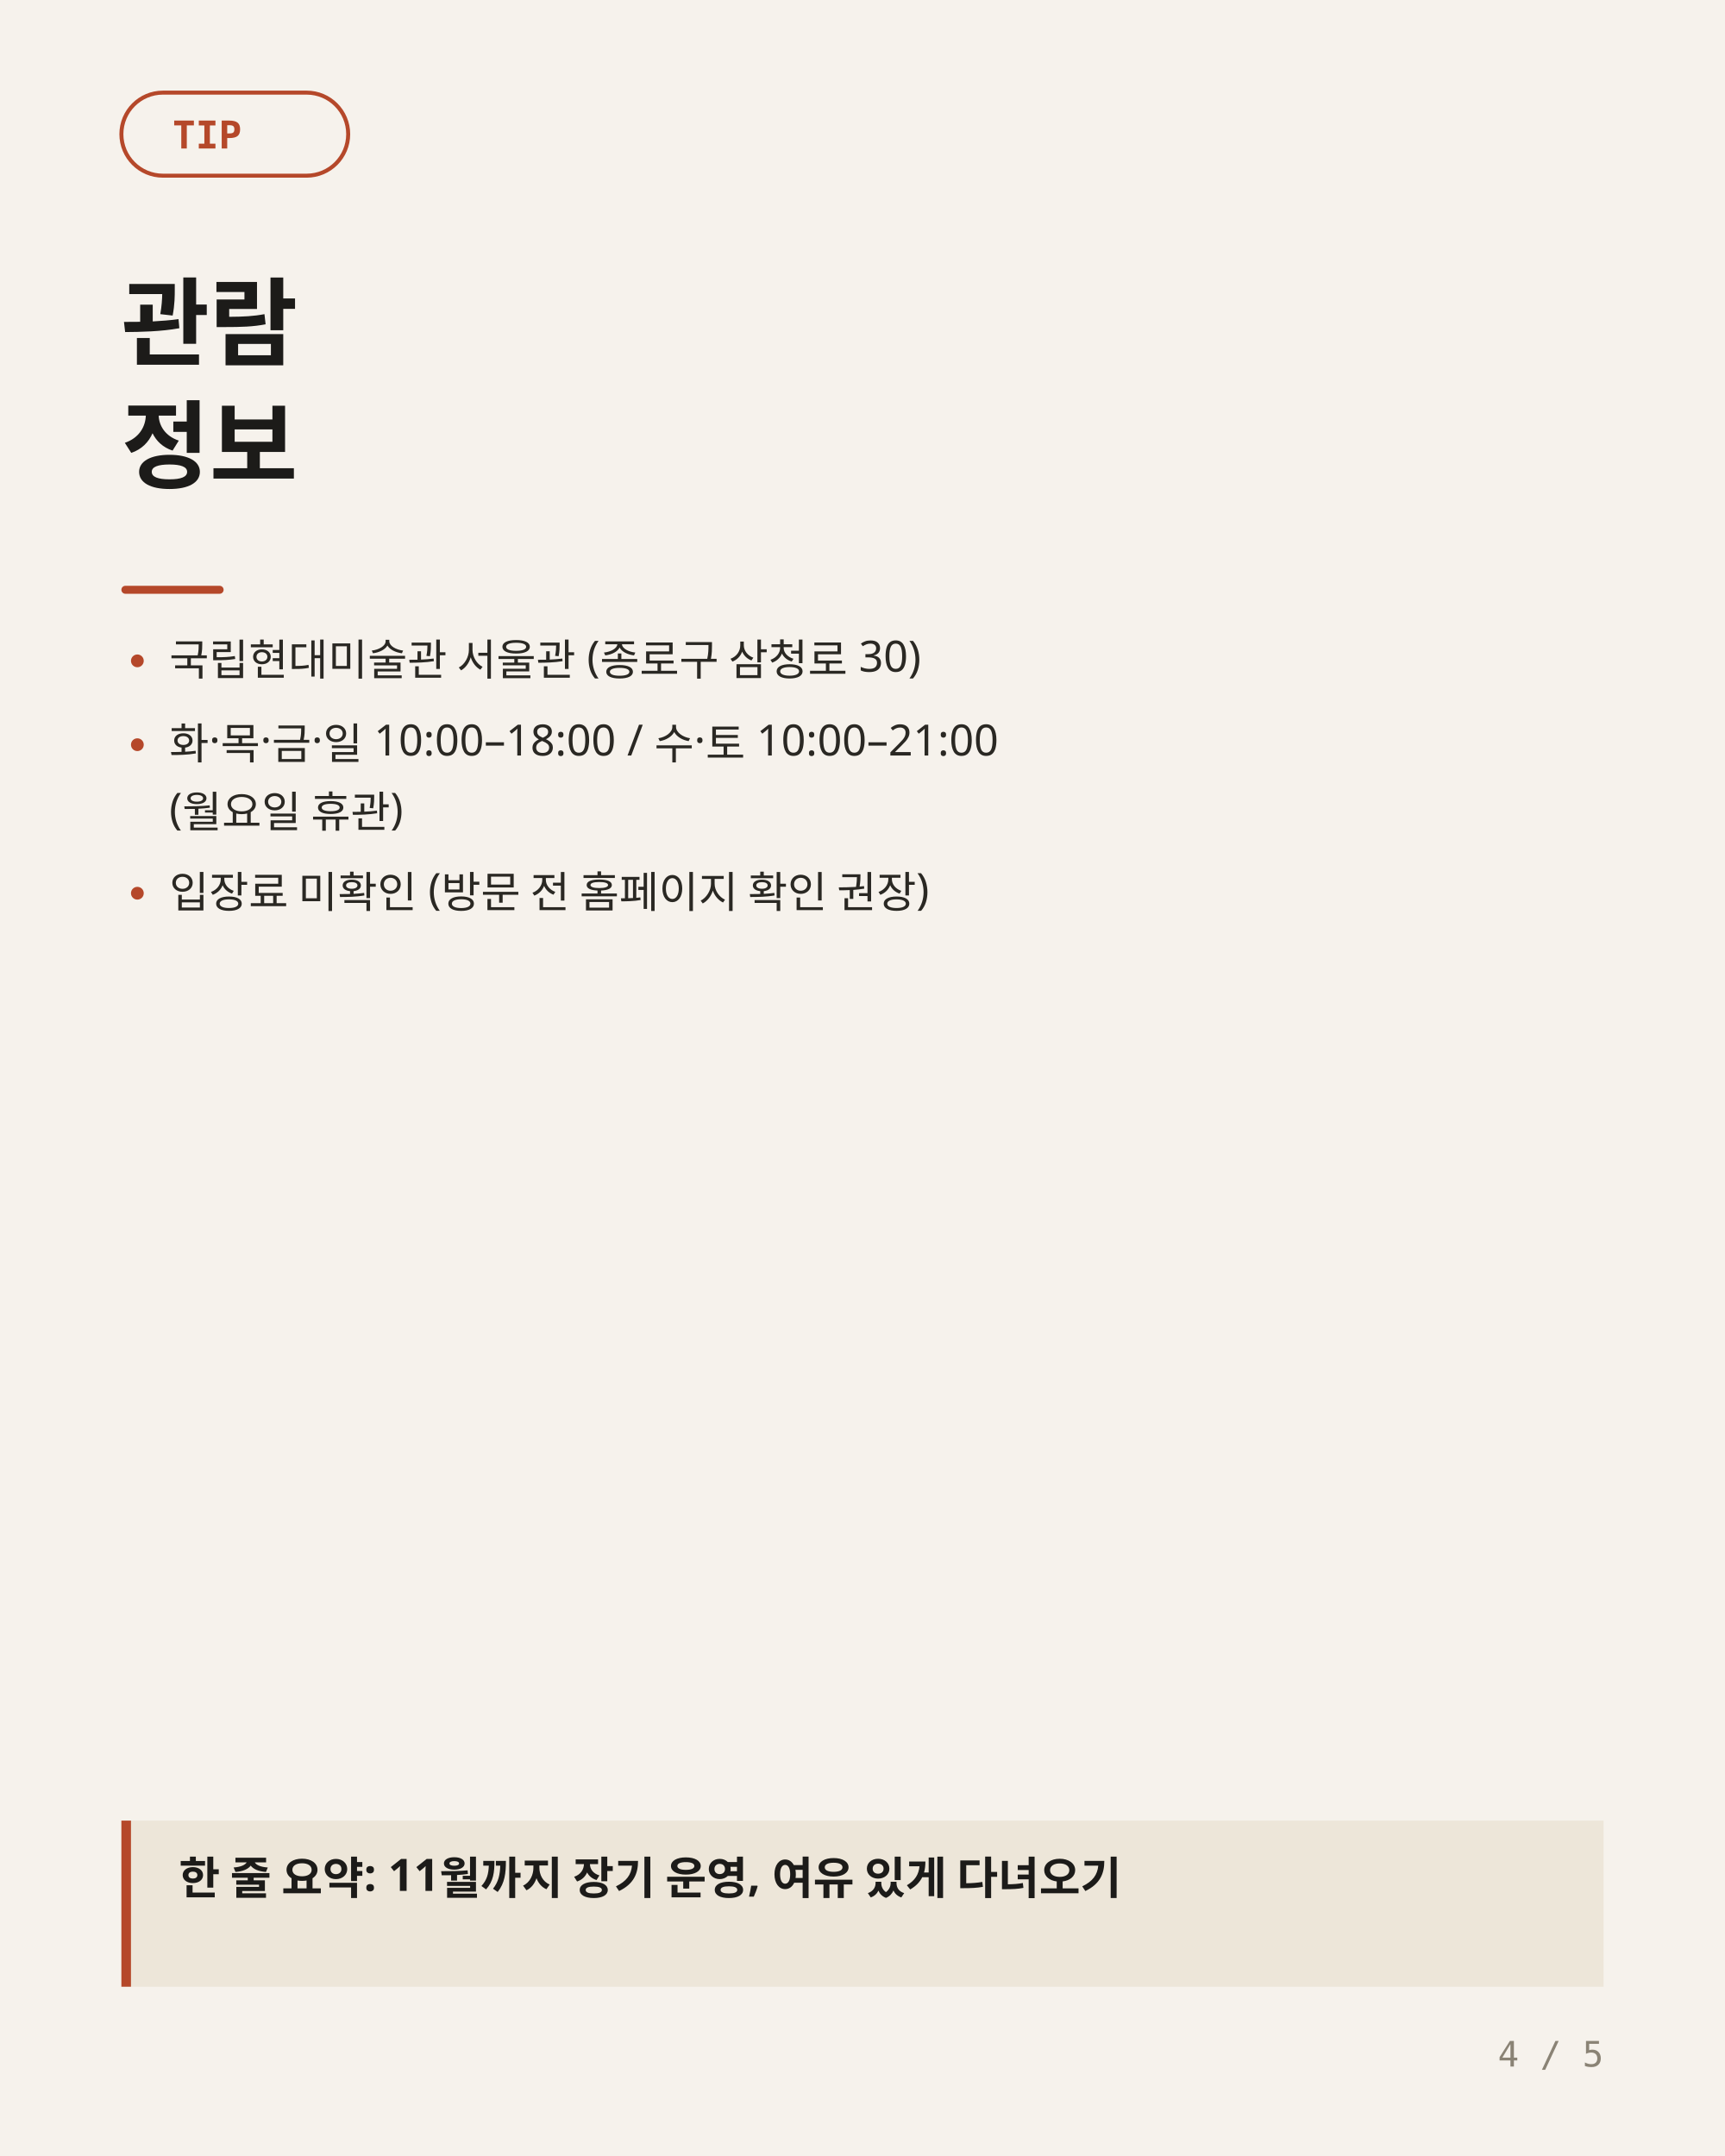
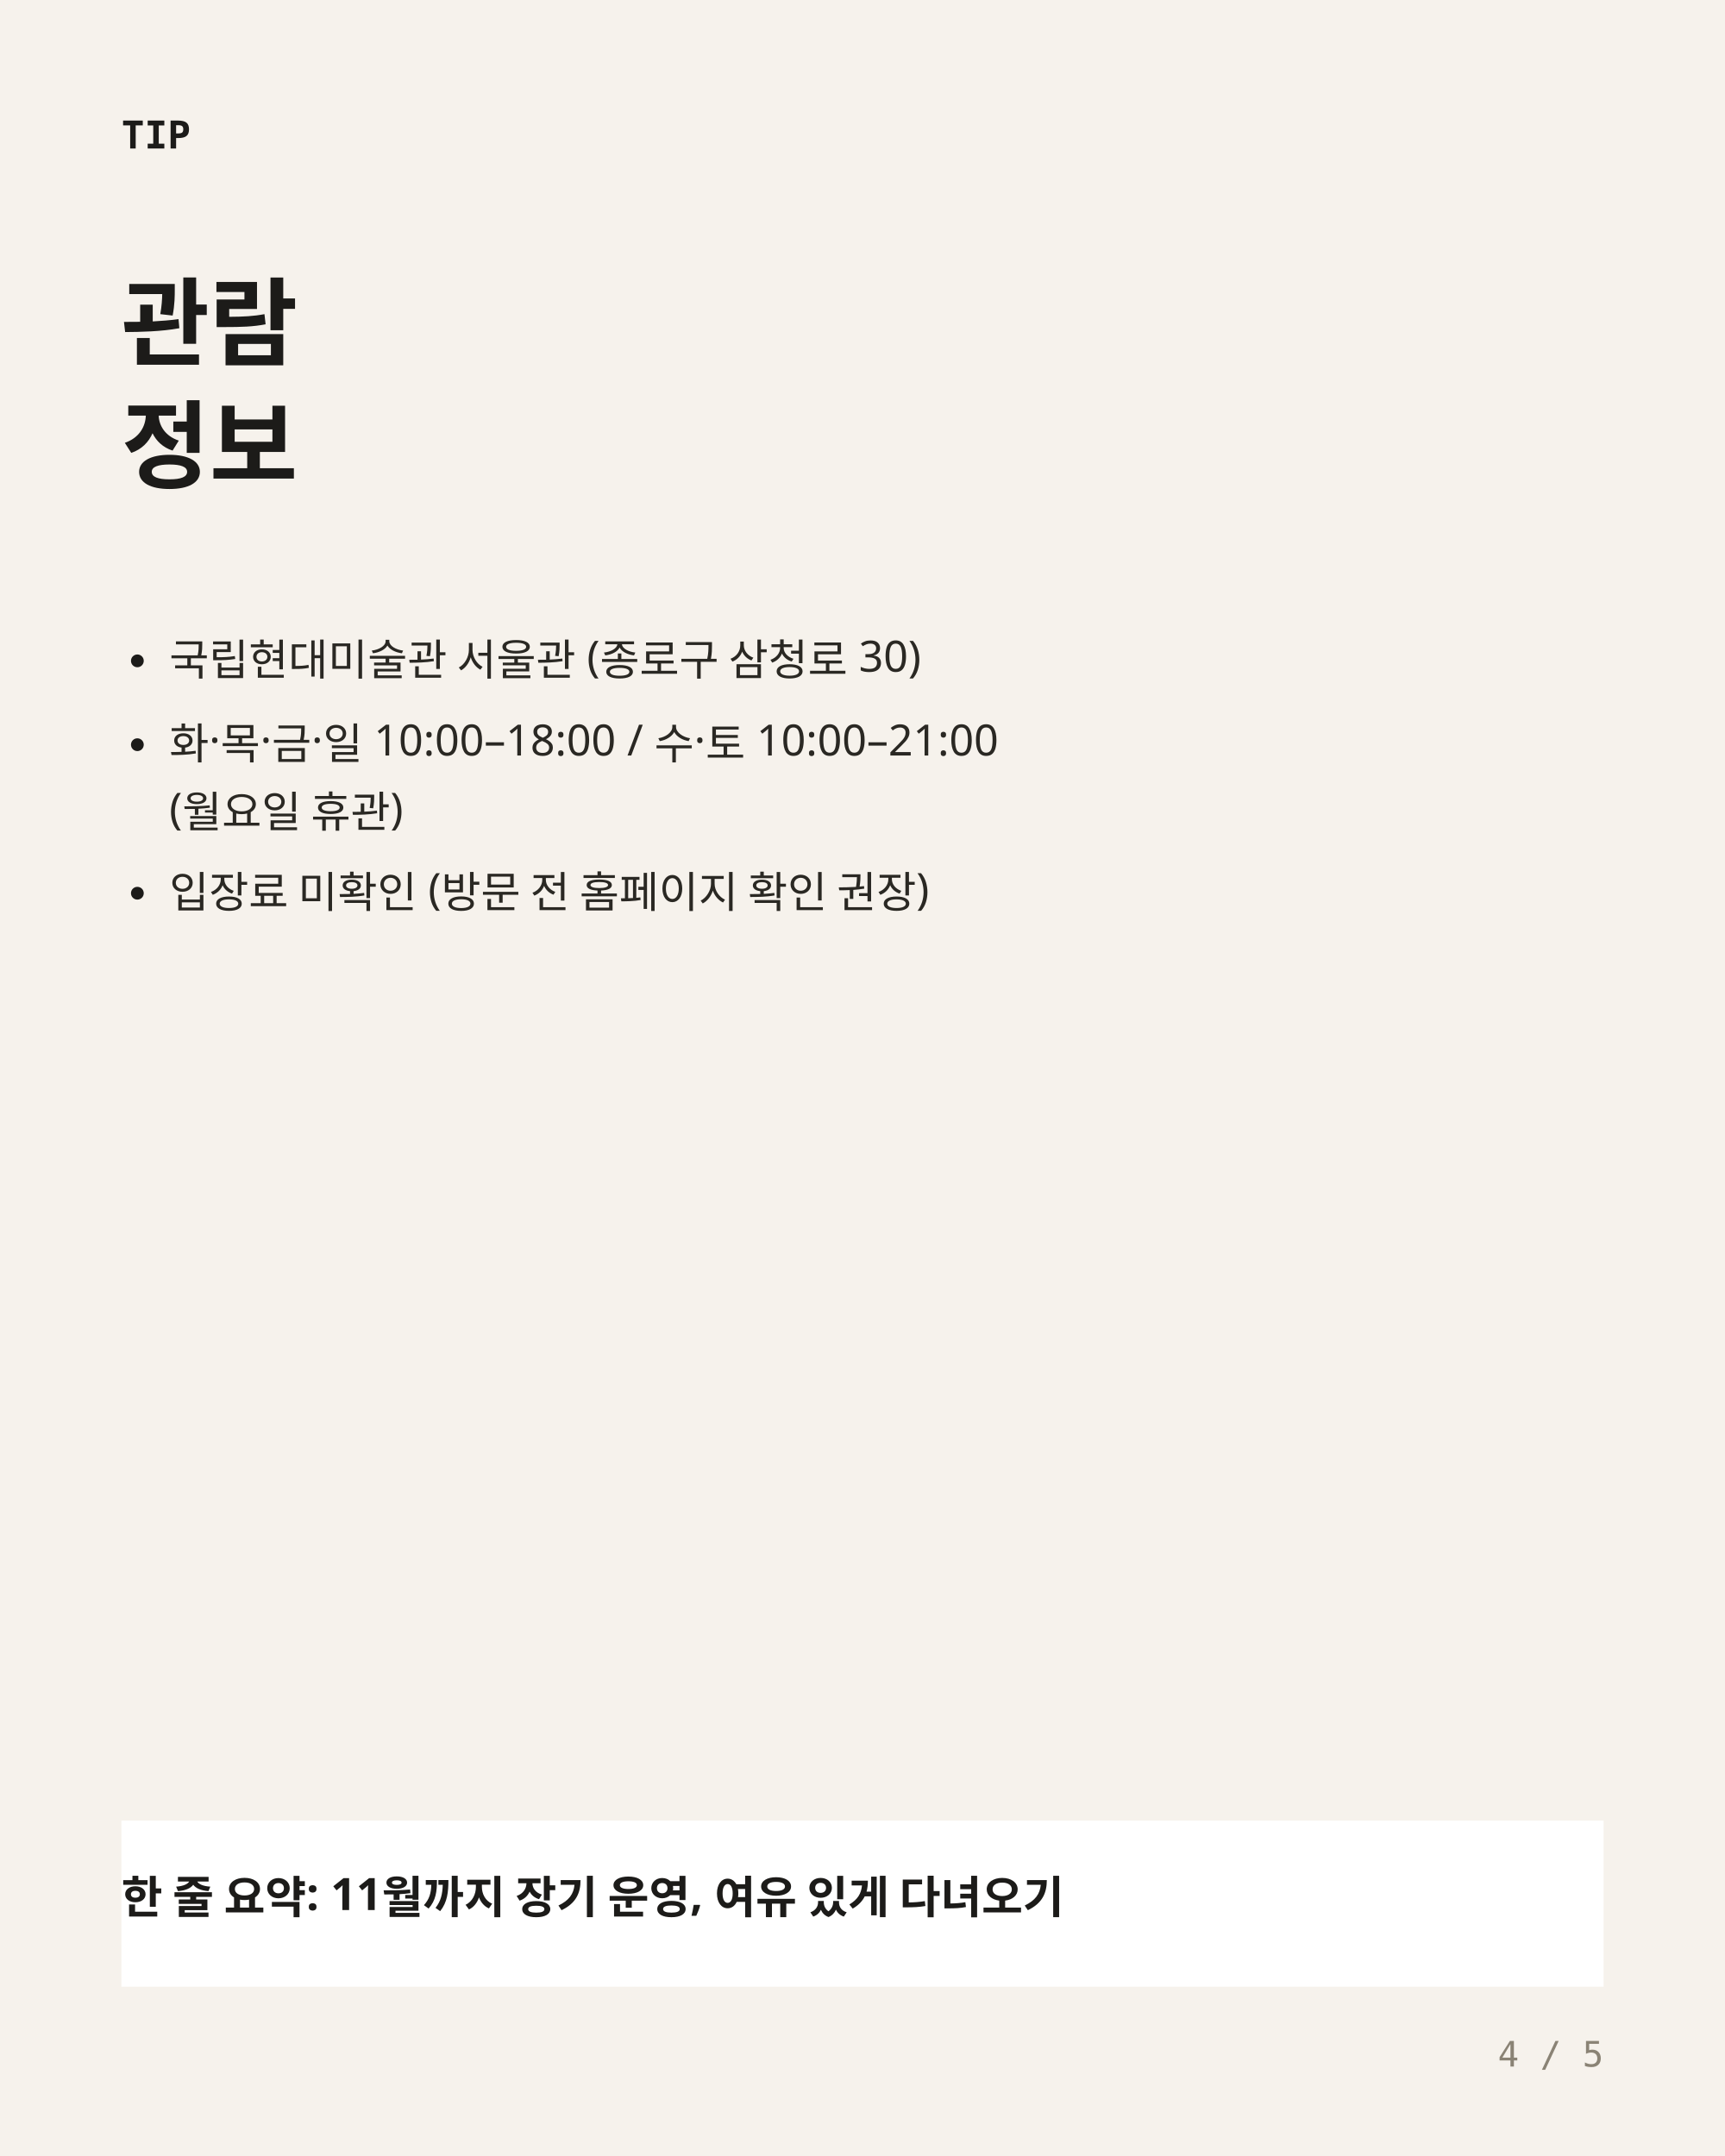
<svg xmlns="http://www.w3.org/2000/svg" width="1080" height="1350" viewBox="0 0 1080 1350">
  <rect width="1080" height="1350" fill="#F6F2EC" />
-   <rect x="76" y="58" width="142" height="52" rx="26" fill="none" stroke="#B5482A" stroke-width="2.5" />
-   <text x="108" y="93.0" font-size="24" font-weight="700" font-family="'Plex Mono','SFMono-Regular',monospace" fill="#B5482A">TIP</text>
+   <text x="76" y="93.0" font-size="24" font-weight="700" font-family="'Plex Mono','SFMono-Regular',monospace" fill="#1C1B19">TIP</text>
  <text x="76" y="224.0" font-size="60" font-weight="800" font-family="'Pretendard','Apple SD Gothic Neo','Malgun Gothic',sans-serif" fill="#1C1B19">관람</text>
  <text x="76" y="300.8" font-size="60" font-weight="800" font-family="'Pretendard','Apple SD Gothic Neo','Malgun Gothic',sans-serif" fill="#1C1B19">정보</text>
-   <rect x="76" y="366.8" width="64" height="5" rx="2.5" fill="#B5482A" />
-   <circle cx="86" cy="413.8" r="4" fill="#B5482A" />
+   <circle cx="86" cy="413.8" r="4" fill="#1C1B19" />
  <text x="106" y="422.8" font-size="27" font-weight="400" font-family="'Pretendard','Apple SD Gothic Neo','Malgun Gothic',sans-serif" fill="#2A2823">국립현대미술관 서울관 (종로구 삼청로 30)</text>
-   <circle cx="86" cy="466.3" r="4" fill="#B5482A" />
+   <circle cx="86" cy="466.3" r="4" fill="#1C1B19" />
  <text x="106" y="475.3" font-size="27" font-weight="400" font-family="'Pretendard','Apple SD Gothic Neo','Malgun Gothic',sans-serif" fill="#2A2823">화·목·금·일 10:00–18:00 / 수·토 10:00–21:00</text>
  <text x="106" y="515.8" font-size="27" font-weight="400" font-family="'Pretendard','Apple SD Gothic Neo','Malgun Gothic',sans-serif" fill="#2A2823">(월요일 휴관)</text>
-   <circle cx="86" cy="559.3" r="4" fill="#B5482A" />
+   <circle cx="86" cy="559.3" r="4" fill="#1C1B19" />
  <text x="106" y="568.3" font-size="27" font-weight="400" font-family="'Pretendard','Apple SD Gothic Neo','Malgun Gothic',sans-serif" fill="#2A2823">입장료 미확인 (방문 전 홈페이지 확인 권장)</text>
-   <rect x="76" y="1140" width="928" height="104" fill="#EDE6D9" />
-   <rect x="76" y="1140" width="6" height="104" fill="#B5482A" />
-   <text x="112" y="1186.0" font-size="28" font-weight="700" font-family="'Pretendard','Apple SD Gothic Neo','Malgun Gothic',sans-serif" fill="#1C1B19">한 줄 요약: 11월까지 장기 운영, 여유 있게 다녀오기</text>
+   <rect x="76" y="1140" width="928" height="104" fill="#FFFFFF" />
+   <text x="76" y="1198.0" font-size="28" font-weight="700" font-family="'Pretendard','Apple SD Gothic Neo','Malgun Gothic',sans-serif" fill="#1C1B19">한 줄 요약: 11월까지 장기 운영, 여유 있게 다녀오기</text>
  <text text-anchor="end" x="1004" y="1294.0" font-size="22" font-weight="500" font-family="'Plex Mono','SFMono-Regular',monospace" fill="#8A8375">4 / 5</text>
</svg>
